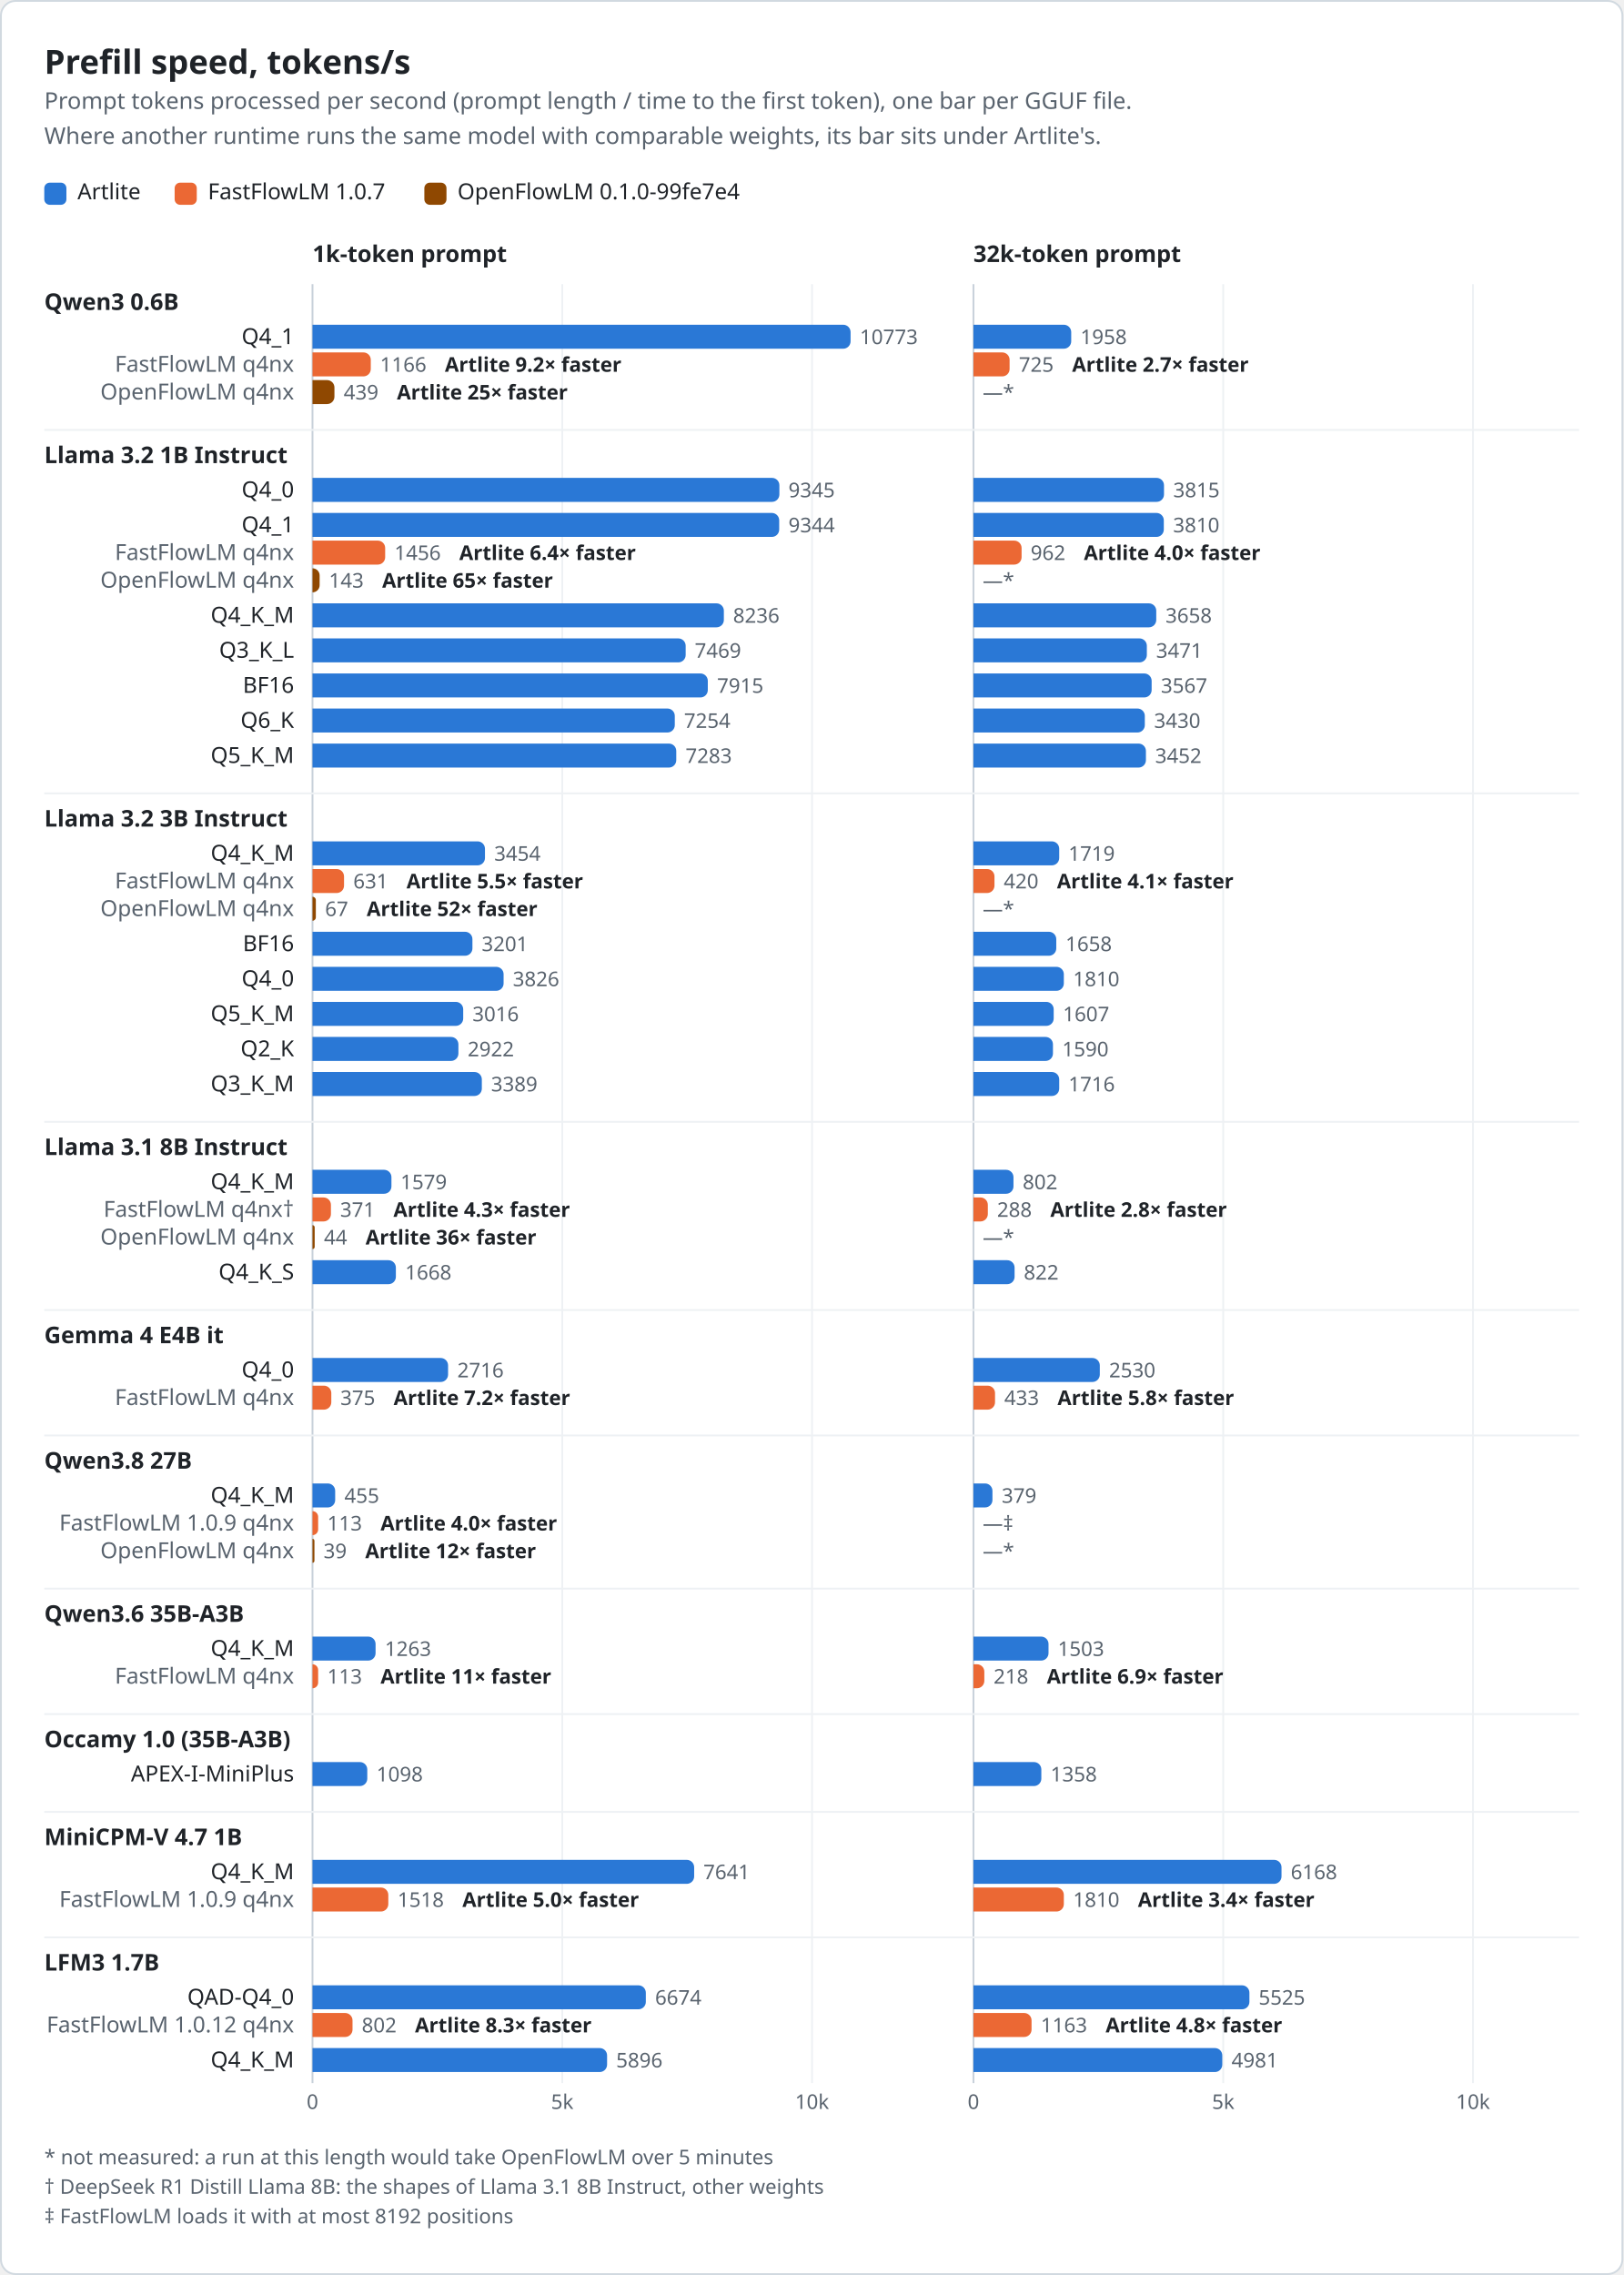
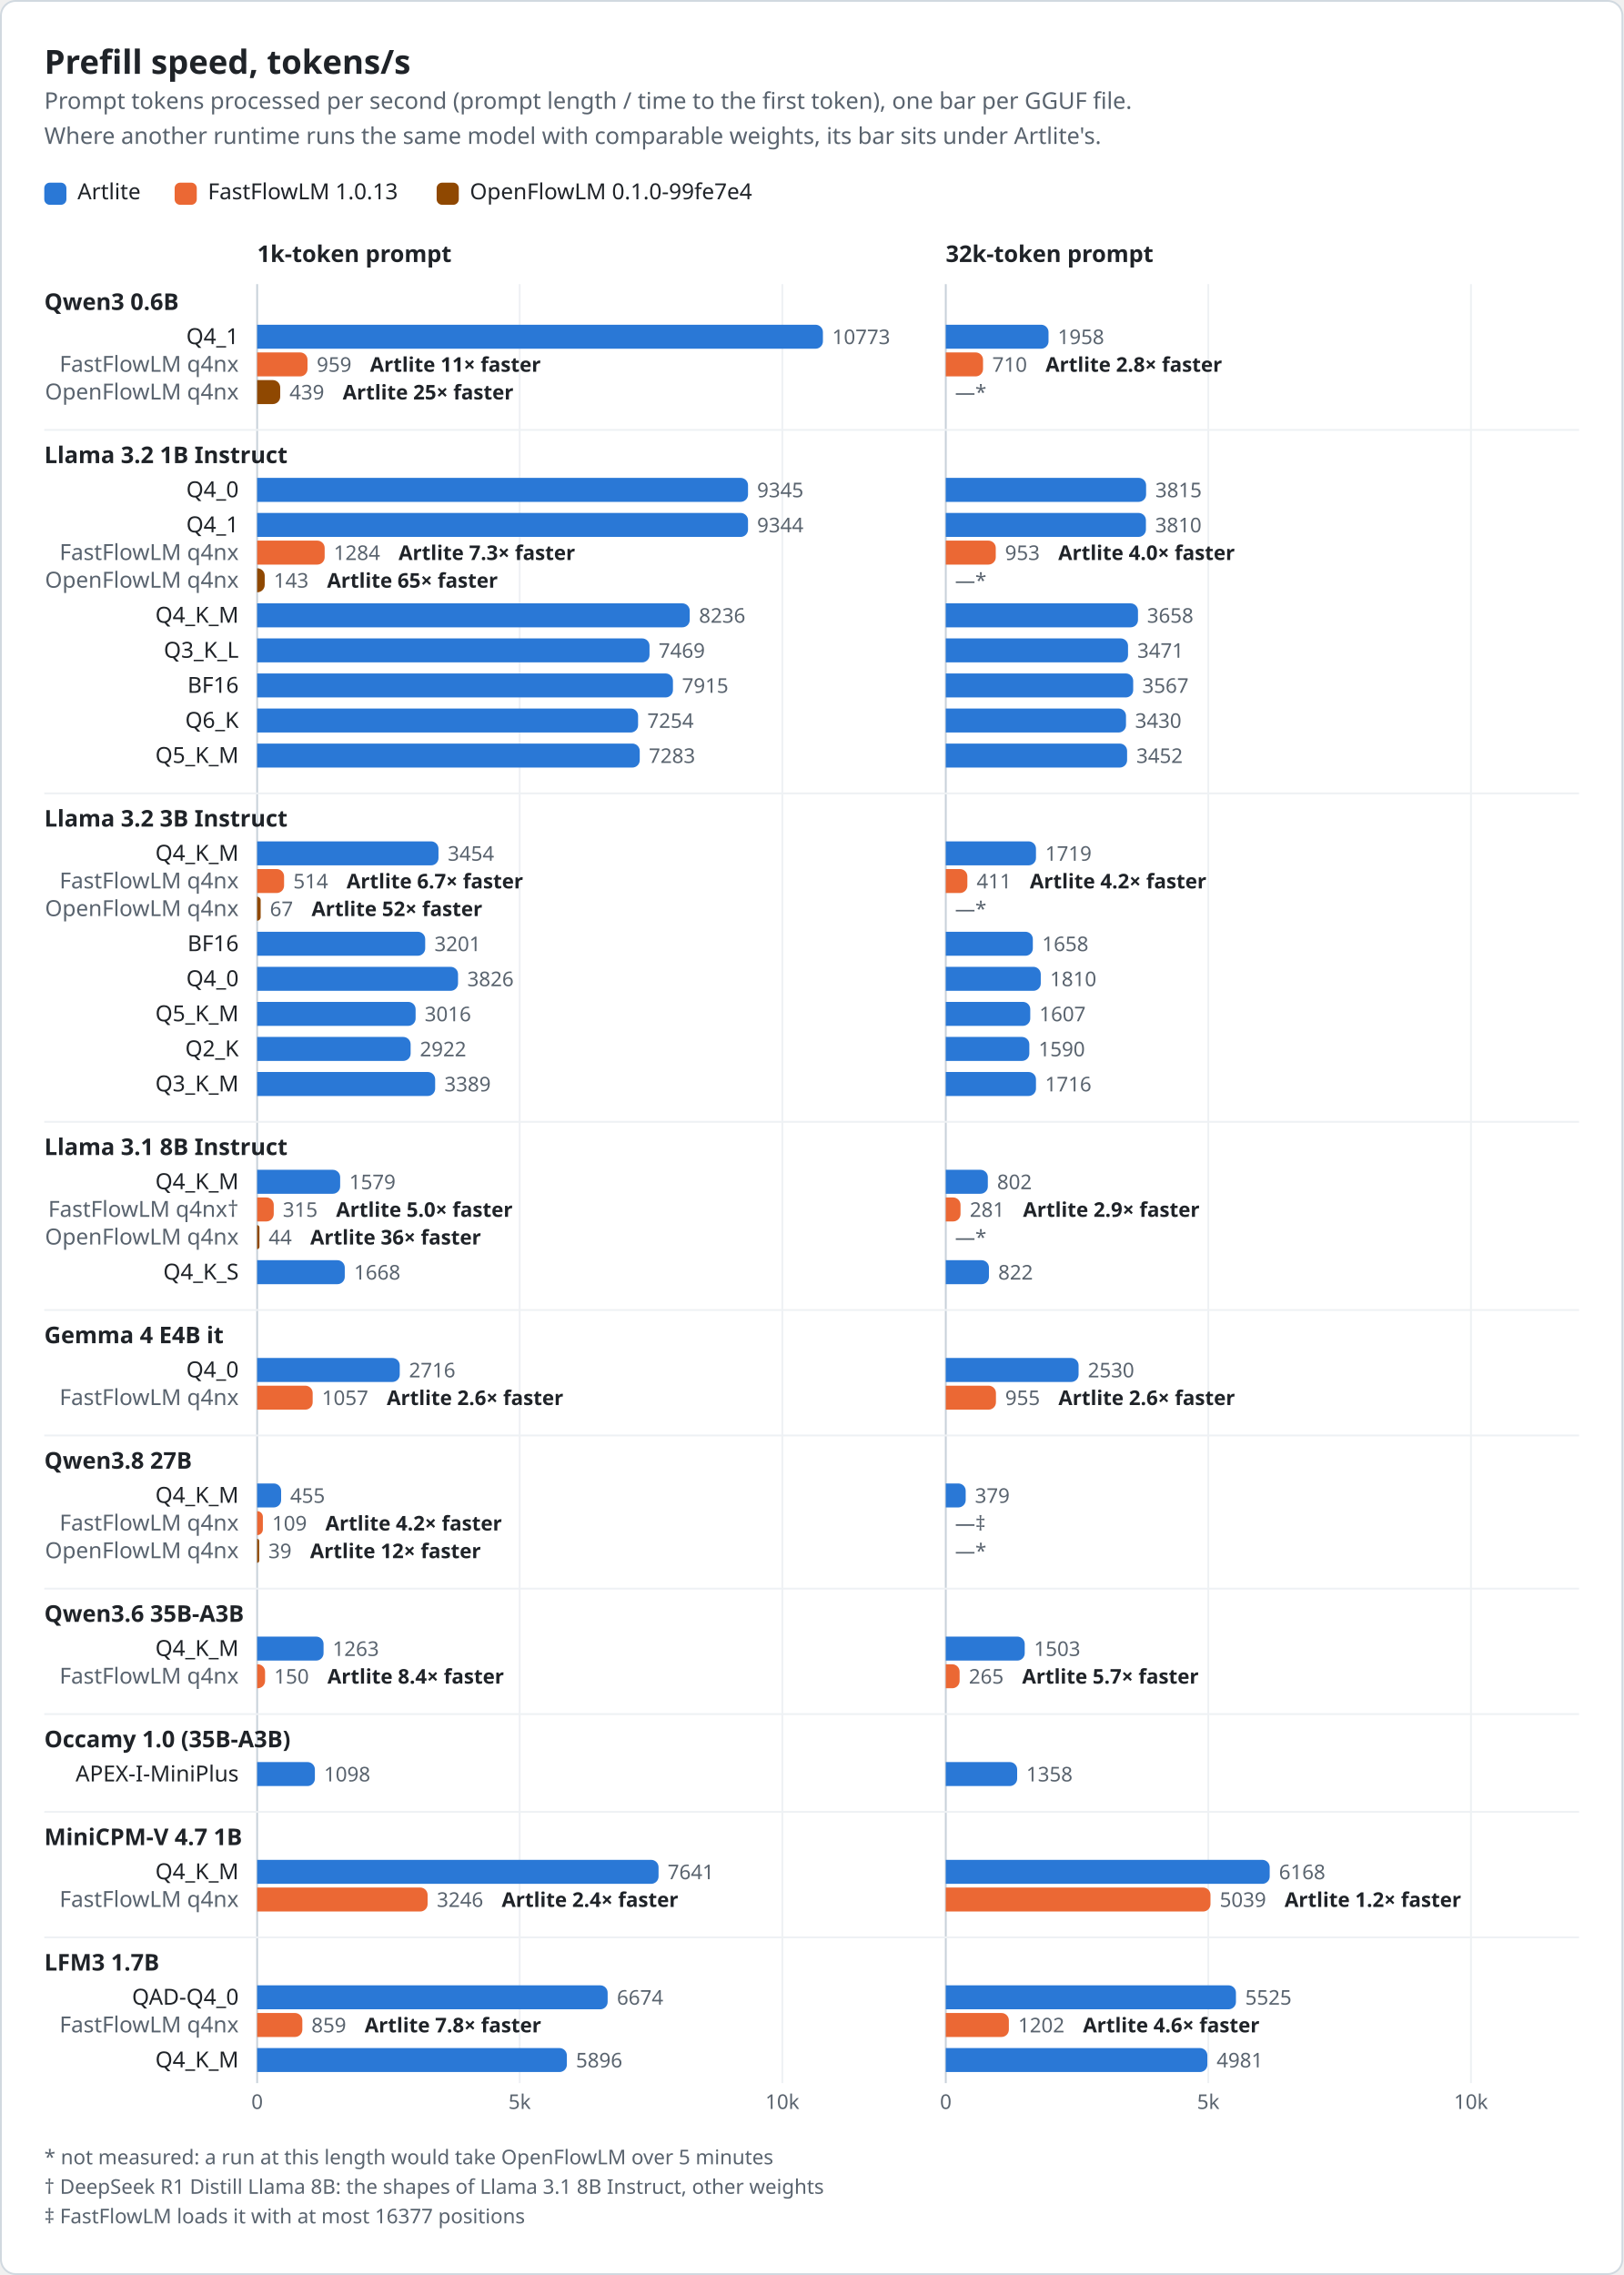
<svg xmlns="http://www.w3.org/2000/svg" width="880" height="1233" viewBox="0 0 880 1233" role="img" aria-labelledby="t d">
  <style>text{font-family:-apple-system, BlinkMacSystemFont, "Segoe UI", "Noto Sans", Helvetica, Arial, sans-serif;font-size:11px;fill:#59636e;font-variant-numeric:tabular-nums}.title{font-size:18px;font-weight:600;fill:#1f2328}.sub{font-size:12.5px}.h{font-size:12.5px;font-weight:600;fill:#1f2328}.lbl{font-size:12px;fill:#1f2328}.lbl2{font-size:12px}.strong{font-weight:600;fill:#1f2328}.muted{fill:#818b98}.small{font-size:10px}.halo{paint-order:stroke;stroke:#ffffff;stroke-width:3px;stroke-linejoin:round}.grid{stroke:#eef1f4}.axis{stroke:#c8d1da}.guide{stroke:#d5dce3}.bracket{stroke:#59636e;fill:none}.ft{fill:#86b6ef}.detail{font-size:12px;font-weight:400;fill:#59636e}.tile{fill:#eef1f4;stroke:#59636e;stroke-width:1}.cut{stroke:#59636e;stroke-width:.75;fill:none}.f0{fill:#2a78d6}.l0{stroke:#2a78d6;stroke-width:2;fill:none;stroke-linejoin:round;stroke-linecap:round}.d0{fill:#2a78d6;stroke:#ffffff;stroke-width:1.5}.b0{fill:#2a78d6;fill-opacity:.16}.f1{fill:#eb6834}.l1{stroke:#eb6834;stroke-width:2;fill:none;stroke-linejoin:round;stroke-linecap:round}.d1{fill:#eb6834;stroke:#ffffff;stroke-width:1.5}.b1{fill:#eb6834;fill-opacity:.16}.f2{fill:#1baf7a}.l2{stroke:#1baf7a;stroke-width:2;fill:none;stroke-linejoin:round;stroke-linecap:round}.d2{fill:#1baf7a;stroke:#ffffff;stroke-width:1.5}.b2{fill:#1baf7a;fill-opacity:.16}.f3{fill:#8f4801}.l3{stroke:#8f4801;stroke-width:2;fill:none;stroke-linejoin:round;stroke-linecap:round}.d3{fill:#8f4801;stroke:#ffffff;stroke-width:1.5}.b3{fill:#8f4801;fill-opacity:.16}</style>
  <rect x="0.5" y="0.5" width="879" height="1232" rx="8" fill="#ffffff" stroke="#d1d9e0" />
  <text x="24.0" y="40.0" class="title">Prefill speed, tokens/s</text>
  <text x="24.0" y="59.0" class="sub">Prompt tokens processed per second (prompt length / time to the first token), one bar per GGUF file.</text>
  <text x="24.0" y="78.0" class="sub">Where another runtime runs the same model with comparable weights, its bar sits under Artlite's.</text>
  <rect x="24" y="99" width="12" height="12" rx="3" class="f0" />
  <text x="42.0" y="108.0" class="lbl">Artlite</text>
  <rect x="94.672" y="99" width="12" height="12" rx="3" class="f1" />
-   <text x="112.7" y="108.0" class="lbl">FastFlowLM 1.0.7</text>
-   <rect x="230.036" y="99" width="12" height="12" rx="3" class="f3" />
-   <text x="248.0" y="108.0" class="lbl">OpenFlowLM 0.1.0-99fe7e4</text>
-   <text x="169.4" y="142.0" class="h">1k-token prompt</text>
-   <text x="527.7" y="142.0" class="h">32k-token prompt</text>
-   <line x1="169.4" y1="154.0" x2="169.4" y2="1129.0" class="axis" />
-   <text x="169.4" y="1143.0" text-anchor="middle">0</text>
-   <line x1="304.8" y1="154.0" x2="304.8" y2="1129.0" class="grid" />
-   <text x="304.8" y="1143.0" text-anchor="middle">5k</text>
-   <line x1="440.2" y1="154.0" x2="440.2" y2="1129.0" class="grid" />
-   <text x="440.2" y="1143.0" text-anchor="middle">10k</text>
-   <line x1="527.7" y1="154.0" x2="527.7" y2="1129.0" class="axis" />
-   <text x="527.7" y="1143.0" text-anchor="middle">0</text>
-   <line x1="663.1" y1="154.0" x2="663.1" y2="1129.0" class="grid" />
-   <text x="663.1" y="1143.0" text-anchor="middle">5k</text>
-   <line x1="798.5" y1="154.0" x2="798.5" y2="1129.0" class="grid" />
-   <text x="798.5" y="1143.0" text-anchor="middle">10k</text>
+   <text x="112.7" y="108.0" class="lbl">FastFlowLM 1.0.13</text>
+   <rect x="236.708" y="99" width="12" height="12" rx="3" class="f3" />
+   <text x="254.7" y="108.0" class="lbl">OpenFlowLM 0.1.0-99fe7e4</text>
+   <text x="139.4" y="142.0" class="h">1k-token prompt</text>
+   <text x="512.7" y="142.0" class="h">32k-token prompt</text>
+   <line x1="139.4" y1="154.0" x2="139.4" y2="1129.0" class="axis" />
+   <text x="139.4" y="1143.0" text-anchor="middle">0</text>
+   <line x1="281.7" y1="154.0" x2="281.7" y2="1129.0" class="grid" />
+   <text x="281.7" y="1143.0" text-anchor="middle">5k</text>
+   <line x1="424.1" y1="154.0" x2="424.1" y2="1129.0" class="grid" />
+   <text x="424.1" y="1143.0" text-anchor="middle">10k</text>
+   <line x1="512.7" y1="154.0" x2="512.7" y2="1129.0" class="axis" />
+   <text x="512.7" y="1143.0" text-anchor="middle">0</text>
+   <line x1="655.0" y1="154.0" x2="655.0" y2="1129.0" class="grid" />
+   <text x="655.0" y="1143.0" text-anchor="middle">5k</text>
+   <line x1="797.4" y1="154.0" x2="797.4" y2="1129.0" class="grid" />
+   <text x="797.4" y="1143.0" text-anchor="middle">10k</text>
  <text x="24" y="168.0" class="h">Qwen3 0.6B</text>
-   <text x="159.4" y="186.5" text-anchor="end" class="lbl">Q4_1</text>
-   <path d="M169.4,176.0h287.7a4.0,4.0 0 0 1 4.0,4.0v5.0a4.0,4.0 0 0 1 -4.0,4.0h-287.7z" class="f0" />
-   <text x="466.1" y="186.5">10773</text>
-   <path d="M527.7,176.0h49.0a4.0,4.0 0 0 1 4.0,4.0v5.0a4.0,4.0 0 0 1 -4.0,4.0h-49.0z" class="f0" />
-   <text x="585.7" y="186.5">1958</text>
-   <text x="159.4" y="201.5" text-anchor="end" class="lbl2">FastFlowLM q4nx</text>
-   <path d="M169.4,191.0h27.6a4.0,4.0 0 0 1 4.0,4.0v5.0a4.0,4.0 0 0 1 -4.0,4.0h-27.6z" class="f1" />
-   <text x="206.0" y="201.5">1166<tspan dx="10" class="strong">Artlite 9.2× faster</tspan>
-   </text>
-   <path d="M527.7,191.0h15.6a4.0,4.0 0 0 1 4.0,4.0v5.0a4.0,4.0 0 0 1 -4.0,4.0h-15.6z" class="f1" />
-   <text x="552.3" y="201.5">725<tspan dx="10" class="strong">Artlite 2.7× faster</tspan>
-   </text>
-   <text x="159.4" y="216.5" text-anchor="end" class="lbl2">OpenFlowLM q4nx</text>
-   <path d="M169.4,206.0h7.9a4.0,4.0 0 0 1 4.0,4.0v5.0a4.0,4.0 0 0 1 -4.0,4.0h-7.9z" class="f3" />
-   <text x="186.3" y="216.5">439<tspan dx="10" class="strong">Artlite 25× faster</tspan>
-   </text>
-   <text x="532.7" y="216.5">—*</text>
+   <text x="129.4" y="186.5" text-anchor="end" class="lbl">Q4_1</text>
+   <path d="M139.4,176.0h302.7a4.0,4.0 0 0 1 4.0,4.0v5.0a4.0,4.0 0 0 1 -4.0,4.0h-302.7z" class="f0" />
+   <text x="451.1" y="186.5">10773</text>
+   <path d="M512.7,176.0h51.7a4.0,4.0 0 0 1 4.0,4.0v5.0a4.0,4.0 0 0 1 -4.0,4.0h-51.7z" class="f0" />
+   <text x="573.4" y="186.5">1958</text>
+   <text x="129.4" y="201.5" text-anchor="end" class="lbl2">FastFlowLM q4nx</text>
+   <path d="M139.4,191.0h23.3a4.0,4.0 0 0 1 4.0,4.0v5.0a4.0,4.0 0 0 1 -4.0,4.0h-23.3z" class="f1" />
+   <text x="171.7" y="201.5">959<tspan dx="10" class="strong">Artlite 11× faster</tspan>
+   </text>
+   <path d="M512.7,191.0h16.2a4.0,4.0 0 0 1 4.0,4.0v5.0a4.0,4.0 0 0 1 -4.0,4.0h-16.2z" class="f1" />
+   <text x="537.9" y="201.5">710<tspan dx="10" class="strong">Artlite 2.8× faster</tspan>
+   </text>
+   <text x="129.4" y="216.5" text-anchor="end" class="lbl2">OpenFlowLM q4nx</text>
+   <path d="M139.4,206.0h8.5a4.0,4.0 0 0 1 4.0,4.0v5.0a4.0,4.0 0 0 1 -4.0,4.0h-8.5z" class="f3" />
+   <text x="156.9" y="216.5">439<tspan dx="10" class="strong">Artlite 25× faster</tspan>
+   </text>
+   <text x="517.7" y="216.5">—*</text>
  <line x1="24" y1="233.0" x2="856" y2="233.0" class="grid" />
  <text x="24" y="251.0" class="h">Llama 3.2 1B Instruct</text>
-   <text x="159.4" y="269.5" text-anchor="end" class="lbl">Q4_0</text>
-   <path d="M169.4,259.0h249.1a4.0,4.0 0 0 1 4.0,4.0v5.0a4.0,4.0 0 0 1 -4.0,4.0h-249.1z" class="f0" />
-   <text x="427.4" y="269.5">9345</text>
-   <path d="M527.7,259.0h99.3a4.0,4.0 0 0 1 4.0,4.0v5.0a4.0,4.0 0 0 1 -4.0,4.0h-99.3z" class="f0" />
-   <text x="636.0" y="269.5">3815</text>
-   <text x="159.4" y="288.5" text-anchor="end" class="lbl">Q4_1</text>
-   <path d="M169.4,278.0h249.0a4.0,4.0 0 0 1 4.0,4.0v5.0a4.0,4.0 0 0 1 -4.0,4.0h-249.0z" class="f0" />
-   <text x="427.4" y="288.5">9344</text>
-   <path d="M527.7,278.0h99.2a4.0,4.0 0 0 1 4.0,4.0v5.0a4.0,4.0 0 0 1 -4.0,4.0h-99.2z" class="f0" />
-   <text x="635.9" y="288.5">3810</text>
-   <text x="159.4" y="303.5" text-anchor="end" class="lbl2">FastFlowLM q4nx</text>
-   <path d="M169.4,293.0h35.4a4.0,4.0 0 0 1 4.0,4.0v5.0a4.0,4.0 0 0 1 -4.0,4.0h-35.4z" class="f1" />
-   <text x="213.8" y="303.5">1456<tspan dx="10" class="strong">Artlite 6.4× faster</tspan>
-   </text>
-   <path d="M527.7,293.0h22.1a4.0,4.0 0 0 1 4.0,4.0v5.0a4.0,4.0 0 0 1 -4.0,4.0h-22.1z" class="f1" />
-   <text x="558.7" y="303.5">962<tspan dx="10" class="strong">Artlite 4.0× faster</tspan>
-   </text>
-   <text x="159.4" y="318.5" text-anchor="end" class="lbl2">OpenFlowLM q4nx</text>
-   <path d="M169.4,308.0h0.0a3.872,3.872 0 0 1 3.872,3.872v5.3a3.872,3.872 0 0 1 -3.872,3.872h0.0z" class="f3" />
-   <text x="178.3" y="318.5">143<tspan dx="10" class="strong">Artlite 65× faster</tspan>
-   </text>
-   <text x="532.7" y="318.5">—*</text>
-   <text x="159.4" y="337.5" text-anchor="end" class="lbl">Q4_K_M</text>
-   <path d="M169.4,327.0h219.0a4.0,4.0 0 0 1 4.0,4.0v5.0a4.0,4.0 0 0 1 -4.0,4.0h-219.0z" class="f0" />
-   <text x="397.4" y="337.5">8236</text>
-   <path d="M527.7,327.0h95.1a4.0,4.0 0 0 1 4.0,4.0v5.0a4.0,4.0 0 0 1 -4.0,4.0h-95.1z" class="f0" />
-   <text x="631.8" y="337.5">3658</text>
-   <text x="159.4" y="356.5" text-anchor="end" class="lbl">Q3_K_L</text>
-   <path d="M169.4,346.0h198.3a4.0,4.0 0 0 1 4.0,4.0v5.0a4.0,4.0 0 0 1 -4.0,4.0h-198.3z" class="f0" />
-   <text x="376.6" y="356.5">7469</text>
-   <path d="M527.7,346.0h90.0a4.0,4.0 0 0 1 4.0,4.0v5.0a4.0,4.0 0 0 1 -4.0,4.0h-90.0z" class="f0" />
-   <text x="626.7" y="356.5">3471</text>
-   <text x="159.4" y="375.5" text-anchor="end" class="lbl">BF16</text>
-   <path d="M169.4,365.0h210.3a4.0,4.0 0 0 1 4.0,4.0v5.0a4.0,4.0 0 0 1 -4.0,4.0h-210.3z" class="f0" />
-   <text x="388.7" y="375.5">7915</text>
-   <path d="M527.7,365.0h92.6a4.0,4.0 0 0 1 4.0,4.0v5.0a4.0,4.0 0 0 1 -4.0,4.0h-92.6z" class="f0" />
-   <text x="629.3" y="375.5">3567</text>
-   <text x="159.4" y="394.5" text-anchor="end" class="lbl">Q6_K</text>
-   <path d="M169.4,384.0h192.4a4.0,4.0 0 0 1 4.0,4.0v5.0a4.0,4.0 0 0 1 -4.0,4.0h-192.4z" class="f0" />
-   <text x="370.8" y="394.5">7254</text>
-   <path d="M527.7,384.0h88.9a4.0,4.0 0 0 1 4.0,4.0v5.0a4.0,4.0 0 0 1 -4.0,4.0h-88.9z" class="f0" />
-   <text x="625.6" y="394.5">3430</text>
-   <text x="159.4" y="413.5" text-anchor="end" class="lbl">Q5_K_M</text>
-   <path d="M169.4,403.0h193.2a4.0,4.0 0 0 1 4.0,4.0v5.0a4.0,4.0 0 0 1 -4.0,4.0h-193.2z" class="f0" />
-   <text x="371.6" y="413.5">7283</text>
-   <path d="M527.7,403.0h89.5a4.0,4.0 0 0 1 4.0,4.0v5.0a4.0,4.0 0 0 1 -4.0,4.0h-89.5z" class="f0" />
-   <text x="626.2" y="413.5">3452</text>
+   <text x="129.4" y="269.5" text-anchor="end" class="lbl">Q4_0</text>
+   <path d="M139.4,259.0h262.1a4.0,4.0 0 0 1 4.0,4.0v5.0a4.0,4.0 0 0 1 -4.0,4.0h-262.1z" class="f0" />
+   <text x="410.4" y="269.5">9345</text>
+   <path d="M512.7,259.0h104.6a4.0,4.0 0 0 1 4.0,4.0v5.0a4.0,4.0 0 0 1 -4.0,4.0h-104.6z" class="f0" />
+   <text x="626.3" y="269.5">3815</text>
+   <text x="129.4" y="288.5" text-anchor="end" class="lbl">Q4_1</text>
+   <path d="M139.4,278.0h262.1a4.0,4.0 0 0 1 4.0,4.0v5.0a4.0,4.0 0 0 1 -4.0,4.0h-262.1z" class="f0" />
+   <text x="410.4" y="288.5">9344</text>
+   <path d="M512.7,278.0h104.5a4.0,4.0 0 0 1 4.0,4.0v5.0a4.0,4.0 0 0 1 -4.0,4.0h-104.5z" class="f0" />
+   <text x="626.2" y="288.5">3810</text>
+   <text x="129.4" y="303.5" text-anchor="end" class="lbl2">FastFlowLM q4nx</text>
+   <path d="M139.4,293.0h32.6a4.0,4.0 0 0 1 4.0,4.0v5.0a4.0,4.0 0 0 1 -4.0,4.0h-32.6z" class="f1" />
+   <text x="180.9" y="303.5">1284<tspan dx="10" class="strong">Artlite 7.3× faster</tspan>
+   </text>
+   <path d="M512.7,293.0h23.1a4.0,4.0 0 0 1 4.0,4.0v5.0a4.0,4.0 0 0 1 -4.0,4.0h-23.1z" class="f1" />
+   <text x="544.8" y="303.5">953<tspan dx="10" class="strong">Artlite 4.0× faster</tspan>
+   </text>
+   <text x="129.4" y="318.5" text-anchor="end" class="lbl2">OpenFlowLM q4nx</text>
+   <path d="M139.4,308.0h0.1a4.0,4.0 0 0 1 4.0,4.0v5.0a4.0,4.0 0 0 1 -4.0,4.0h-0.1z" class="f3" />
+   <text x="148.4" y="318.5">143<tspan dx="10" class="strong">Artlite 65× faster</tspan>
+   </text>
+   <text x="517.7" y="318.5">—*</text>
+   <text x="129.4" y="337.5" text-anchor="end" class="lbl">Q4_K_M</text>
+   <path d="M139.4,327.0h230.5a4.0,4.0 0 0 1 4.0,4.0v5.0a4.0,4.0 0 0 1 -4.0,4.0h-230.5z" class="f0" />
+   <text x="378.9" y="337.5">8236</text>
+   <path d="M512.7,327.0h100.2a4.0,4.0 0 0 1 4.0,4.0v5.0a4.0,4.0 0 0 1 -4.0,4.0h-100.2z" class="f0" />
+   <text x="621.8" y="337.5">3658</text>
+   <text x="129.4" y="356.5" text-anchor="end" class="lbl">Q3_K_L</text>
+   <path d="M139.4,346.0h208.7a4.0,4.0 0 0 1 4.0,4.0v5.0a4.0,4.0 0 0 1 -4.0,4.0h-208.7z" class="f0" />
+   <text x="357.0" y="356.5">7469</text>
+   <path d="M512.7,346.0h94.8a4.0,4.0 0 0 1 4.0,4.0v5.0a4.0,4.0 0 0 1 -4.0,4.0h-94.8z" class="f0" />
+   <text x="616.5" y="356.5">3471</text>
+   <text x="129.4" y="375.5" text-anchor="end" class="lbl">BF16</text>
+   <path d="M139.4,365.0h221.4a4.0,4.0 0 0 1 4.0,4.0v5.0a4.0,4.0 0 0 1 -4.0,4.0h-221.4z" class="f0" />
+   <text x="369.7" y="375.5">7915</text>
+   <path d="M512.7,365.0h97.6a4.0,4.0 0 0 1 4.0,4.0v5.0a4.0,4.0 0 0 1 -4.0,4.0h-97.6z" class="f0" />
+   <text x="619.2" y="375.5">3567</text>
+   <text x="129.4" y="394.5" text-anchor="end" class="lbl">Q6_K</text>
+   <path d="M139.4,384.0h202.5a4.0,4.0 0 0 1 4.0,4.0v5.0a4.0,4.0 0 0 1 -4.0,4.0h-202.5z" class="f0" />
+   <text x="350.9" y="394.5">7254</text>
+   <path d="M512.7,384.0h93.7a4.0,4.0 0 0 1 4.0,4.0v5.0a4.0,4.0 0 0 1 -4.0,4.0h-93.7z" class="f0" />
+   <text x="615.3" y="394.5">3430</text>
+   <text x="129.4" y="413.5" text-anchor="end" class="lbl">Q5_K_M</text>
+   <path d="M139.4,403.0h203.4a4.0,4.0 0 0 1 4.0,4.0v5.0a4.0,4.0 0 0 1 -4.0,4.0h-203.4z" class="f0" />
+   <text x="351.7" y="413.5">7283</text>
+   <path d="M512.7,403.0h94.3a4.0,4.0 0 0 1 4.0,4.0v5.0a4.0,4.0 0 0 1 -4.0,4.0h-94.3z" class="f0" />
+   <text x="616.0" y="413.5">3452</text>
  <line x1="24" y1="430.0" x2="856" y2="430.0" class="grid" />
  <text x="24" y="448.0" class="h">Llama 3.2 3B Instruct</text>
-   <text x="159.4" y="466.5" text-anchor="end" class="lbl">Q4_K_M</text>
-   <path d="M169.4,456.0h89.5a4.0,4.0 0 0 1 4.0,4.0v5.0a4.0,4.0 0 0 1 -4.0,4.0h-89.5z" class="f0" />
-   <text x="267.9" y="466.5">3454</text>
-   <path d="M527.7,456.0h42.5a4.0,4.0 0 0 1 4.0,4.0v5.0a4.0,4.0 0 0 1 -4.0,4.0h-42.5z" class="f0" />
-   <text x="579.2" y="466.5">1719</text>
-   <text x="159.4" y="481.5" text-anchor="end" class="lbl2">FastFlowLM q4nx</text>
-   <path d="M169.4,471.0h13.1a4.0,4.0 0 0 1 4.0,4.0v5.0a4.0,4.0 0 0 1 -4.0,4.0h-13.1z" class="f1" />
-   <text x="191.5" y="481.5">631<tspan dx="10" class="strong">Artlite 5.5× faster</tspan>
-   </text>
-   <path d="M527.7,471.0h7.4a4.0,4.0 0 0 1 4.0,4.0v5.0a4.0,4.0 0 0 1 -4.0,4.0h-7.4z" class="f1" />
-   <text x="544.1" y="481.5">420<tspan dx="10" class="strong">Artlite 4.1× faster</tspan>
-   </text>
-   <text x="159.4" y="496.5" text-anchor="end" class="lbl2">OpenFlowLM q4nx</text>
-   <path d="M169.4,486.0h0.0a1.814,1.814 0 0 1 1.814,1.814v9.4a1.814,1.814 0 0 1 -1.814,1.814h0.0z" class="f3" />
-   <text x="176.2" y="496.5">67<tspan dx="10" class="strong">Artlite 52× faster</tspan>
-   </text>
-   <text x="532.7" y="496.5">—*</text>
-   <text x="159.4" y="515.5" text-anchor="end" class="lbl">BF16</text>
-   <path d="M169.4,505.0h82.7a4.0,4.0 0 0 1 4.0,4.0v5.0a4.0,4.0 0 0 1 -4.0,4.0h-82.7z" class="f0" />
-   <text x="261.1" y="515.5">3201</text>
-   <path d="M527.7,505.0h40.9a4.0,4.0 0 0 1 4.0,4.0v5.0a4.0,4.0 0 0 1 -4.0,4.0h-40.9z" class="f0" />
-   <text x="577.6" y="515.5">1658</text>
-   <text x="159.4" y="534.5" text-anchor="end" class="lbl">Q4_0</text>
-   <path d="M169.4,524.0h99.6a4.0,4.0 0 0 1 4.0,4.0v5.0a4.0,4.0 0 0 1 -4.0,4.0h-99.6z" class="f0" />
-   <text x="278.0" y="534.5">3826</text>
-   <path d="M527.7,524.0h45.0a4.0,4.0 0 0 1 4.0,4.0v5.0a4.0,4.0 0 0 1 -4.0,4.0h-45.0z" class="f0" />
-   <text x="581.7" y="534.5">1810</text>
-   <text x="159.4" y="553.5" text-anchor="end" class="lbl">Q5_K_M</text>
-   <path d="M169.4,543.0h77.7a4.0,4.0 0 0 1 4.0,4.0v5.0a4.0,4.0 0 0 1 -4.0,4.0h-77.7z" class="f0" />
-   <text x="256.1" y="553.5">3016</text>
-   <path d="M527.7,543.0h39.5a4.0,4.0 0 0 1 4.0,4.0v5.0a4.0,4.0 0 0 1 -4.0,4.0h-39.5z" class="f0" />
-   <text x="576.2" y="553.5">1607</text>
-   <text x="159.4" y="572.5" text-anchor="end" class="lbl">Q2_K</text>
-   <path d="M169.4,562.0h75.1a4.0,4.0 0 0 1 4.0,4.0v5.0a4.0,4.0 0 0 1 -4.0,4.0h-75.1z" class="f0" />
-   <text x="253.5" y="572.5">2922</text>
-   <path d="M527.7,562.0h39.1a4.0,4.0 0 0 1 4.0,4.0v5.0a4.0,4.0 0 0 1 -4.0,4.0h-39.1z" class="f0" />
-   <text x="575.8" y="572.5">1590</text>
-   <text x="159.4" y="591.5" text-anchor="end" class="lbl">Q3_K_M</text>
-   <path d="M169.4,581.0h87.8a4.0,4.0 0 0 1 4.0,4.0v5.0a4.0,4.0 0 0 1 -4.0,4.0h-87.8z" class="f0" />
-   <text x="266.2" y="591.5">3389</text>
-   <path d="M527.7,581.0h42.5a4.0,4.0 0 0 1 4.0,4.0v5.0a4.0,4.0 0 0 1 -4.0,4.0h-42.5z" class="f0" />
-   <text x="579.2" y="591.5">1716</text>
+   <text x="129.4" y="466.5" text-anchor="end" class="lbl">Q4_K_M</text>
+   <path d="M139.4,456.0h94.3a4.0,4.0 0 0 1 4.0,4.0v5.0a4.0,4.0 0 0 1 -4.0,4.0h-94.3z" class="f0" />
+   <text x="242.7" y="466.5">3454</text>
+   <path d="M512.7,456.0h44.9a4.0,4.0 0 0 1 4.0,4.0v5.0a4.0,4.0 0 0 1 -4.0,4.0h-44.9z" class="f0" />
+   <text x="566.6" y="466.5">1719</text>
+   <text x="129.4" y="481.5" text-anchor="end" class="lbl2">FastFlowLM q4nx</text>
+   <path d="M139.4,471.0h10.6a4.0,4.0 0 0 1 4.0,4.0v5.0a4.0,4.0 0 0 1 -4.0,4.0h-10.6z" class="f1" />
+   <text x="159.0" y="481.5">514<tspan dx="10" class="strong">Artlite 6.7× faster</tspan>
+   </text>
+   <path d="M512.7,471.0h7.7a4.0,4.0 0 0 1 4.0,4.0v5.0a4.0,4.0 0 0 1 -4.0,4.0h-7.7z" class="f1" />
+   <text x="529.4" y="481.5">411<tspan dx="10" class="strong">Artlite 4.2× faster</tspan>
+   </text>
+   <text x="129.4" y="496.5" text-anchor="end" class="lbl2">OpenFlowLM q4nx</text>
+   <path d="M139.4,486.0h0.0a1.908,1.908 0 0 1 1.908,1.908v9.2a1.908,1.908 0 0 1 -1.908,1.908h0.0z" class="f3" />
+   <text x="146.3" y="496.5">67<tspan dx="10" class="strong">Artlite 52× faster</tspan>
+   </text>
+   <text x="517.7" y="496.5">—*</text>
+   <text x="129.4" y="515.5" text-anchor="end" class="lbl">BF16</text>
+   <path d="M139.4,505.0h87.1a4.0,4.0 0 0 1 4.0,4.0v5.0a4.0,4.0 0 0 1 -4.0,4.0h-87.1z" class="f0" />
+   <text x="235.5" y="515.5">3201</text>
+   <path d="M512.7,505.0h43.2a4.0,4.0 0 0 1 4.0,4.0v5.0a4.0,4.0 0 0 1 -4.0,4.0h-43.2z" class="f0" />
+   <text x="564.9" y="515.5">1658</text>
+   <text x="129.4" y="534.5" text-anchor="end" class="lbl">Q4_0</text>
+   <path d="M139.4,524.0h104.9a4.0,4.0 0 0 1 4.0,4.0v5.0a4.0,4.0 0 0 1 -4.0,4.0h-104.9z" class="f0" />
+   <text x="253.3" y="534.5">3826</text>
+   <path d="M512.7,524.0h47.5a4.0,4.0 0 0 1 4.0,4.0v5.0a4.0,4.0 0 0 1 -4.0,4.0h-47.5z" class="f0" />
+   <text x="569.2" y="534.5">1810</text>
+   <text x="129.4" y="553.5" text-anchor="end" class="lbl">Q5_K_M</text>
+   <path d="M139.4,543.0h81.9a4.0,4.0 0 0 1 4.0,4.0v5.0a4.0,4.0 0 0 1 -4.0,4.0h-81.9z" class="f0" />
+   <text x="230.2" y="553.5">3016</text>
+   <path d="M512.7,543.0h41.8a4.0,4.0 0 0 1 4.0,4.0v5.0a4.0,4.0 0 0 1 -4.0,4.0h-41.8z" class="f0" />
+   <text x="563.4" y="553.5">1607</text>
+   <text x="129.4" y="572.5" text-anchor="end" class="lbl">Q2_K</text>
+   <path d="M139.4,562.0h79.2a4.0,4.0 0 0 1 4.0,4.0v5.0a4.0,4.0 0 0 1 -4.0,4.0h-79.2z" class="f0" />
+   <text x="227.6" y="572.5">2922</text>
+   <path d="M512.7,562.0h41.3a4.0,4.0 0 0 1 4.0,4.0v5.0a4.0,4.0 0 0 1 -4.0,4.0h-41.3z" class="f0" />
+   <text x="563.0" y="572.5">1590</text>
+   <text x="129.4" y="591.5" text-anchor="end" class="lbl">Q3_K_M</text>
+   <path d="M139.4,581.0h92.5a4.0,4.0 0 0 1 4.0,4.0v5.0a4.0,4.0 0 0 1 -4.0,4.0h-92.5z" class="f0" />
+   <text x="240.9" y="591.5">3389</text>
+   <path d="M512.7,581.0h44.9a4.0,4.0 0 0 1 4.0,4.0v5.0a4.0,4.0 0 0 1 -4.0,4.0h-44.9z" class="f0" />
+   <text x="566.5" y="591.5">1716</text>
  <line x1="24" y1="608.0" x2="856" y2="608.0" class="grid" />
  <text x="24" y="626.0" class="h">Llama 3.1 8B Instruct</text>
-   <text x="159.4" y="644.5" text-anchor="end" class="lbl">Q4_K_M</text>
-   <path d="M169.4,634.0h38.8a4.0,4.0 0 0 1 4.0,4.0v5.0a4.0,4.0 0 0 1 -4.0,4.0h-38.8z" class="f0" />
-   <text x="217.1" y="644.5">1579</text>
-   <path d="M527.7,634.0h17.7a4.0,4.0 0 0 1 4.0,4.0v5.0a4.0,4.0 0 0 1 -4.0,4.0h-17.7z" class="f0" />
-   <text x="554.4" y="644.5">802</text>
-   <text x="159.4" y="659.5" text-anchor="end" class="lbl2">FastFlowLM q4nx†</text>
-   <path d="M169.4,649.0h6.0a4.0,4.0 0 0 1 4.0,4.0v5.0a4.0,4.0 0 0 1 -4.0,4.0h-6.0z" class="f1" />
-   <text x="184.4" y="659.5">371<tspan dx="10" class="strong">Artlite 4.3× faster</tspan>
-   </text>
-   <path d="M527.7,649.0h3.8a4.0,4.0 0 0 1 4.0,4.0v5.0a4.0,4.0 0 0 1 -4.0,4.0h-3.8z" class="f1" />
-   <text x="540.5" y="659.5">288<tspan dx="10" class="strong">Artlite 2.8× faster</tspan>
-   </text>
-   <text x="159.4" y="674.5" text-anchor="end" class="lbl2">OpenFlowLM q4nx</text>
-   <path d="M169.4,664.0h0.0a1.191,1.191 0 0 1 1.191,1.191v10.6a1.191,1.191 0 0 1 -1.191,1.191h0.0z" class="f3" />
-   <text x="175.6" y="674.5">44<tspan dx="10" class="strong">Artlite 36× faster</tspan>
-   </text>
-   <text x="532.7" y="674.5">—*</text>
-   <text x="159.4" y="693.5" text-anchor="end" class="lbl">Q4_K_S</text>
-   <path d="M169.4,683.0h41.2a4.0,4.0 0 0 1 4.0,4.0v5.0a4.0,4.0 0 0 1 -4.0,4.0h-41.2z" class="f0" />
-   <text x="219.6" y="693.5">1668</text>
-   <path d="M527.7,683.0h18.3a4.0,4.0 0 0 1 4.0,4.0v5.0a4.0,4.0 0 0 1 -4.0,4.0h-18.3z" class="f0" />
-   <text x="555.0" y="693.5">822</text>
+   <text x="129.4" y="644.5" text-anchor="end" class="lbl">Q4_K_M</text>
+   <path d="M139.4,634.0h41.0a4.0,4.0 0 0 1 4.0,4.0v5.0a4.0,4.0 0 0 1 -4.0,4.0h-41.0z" class="f0" />
+   <text x="189.3" y="644.5">1579</text>
+   <path d="M512.7,634.0h18.8a4.0,4.0 0 0 1 4.0,4.0v5.0a4.0,4.0 0 0 1 -4.0,4.0h-18.8z" class="f0" />
+   <text x="540.5" y="644.5">802</text>
+   <text x="129.4" y="659.5" text-anchor="end" class="lbl2">FastFlowLM q4nx†</text>
+   <path d="M139.4,649.0h5.0a4.0,4.0 0 0 1 4.0,4.0v5.0a4.0,4.0 0 0 1 -4.0,4.0h-5.0z" class="f1" />
+   <text x="153.3" y="659.5">315<tspan dx="10" class="strong">Artlite 5.0× faster</tspan>
+   </text>
+   <path d="M512.7,649.0h4.0a4.0,4.0 0 0 1 4.0,4.0v5.0a4.0,4.0 0 0 1 -4.0,4.0h-4.0z" class="f1" />
+   <text x="525.7" y="659.5">281<tspan dx="10" class="strong">Artlite 2.9× faster</tspan>
+   </text>
+   <text x="129.4" y="674.5" text-anchor="end" class="lbl2">OpenFlowLM q4nx</text>
+   <path d="M139.4,664.0h0.0a1.253,1.253 0 0 1 1.253,1.253v10.5a1.253,1.253 0 0 1 -1.253,1.253h0.0z" class="f3" />
+   <text x="145.6" y="674.5">44<tspan dx="10" class="strong">Artlite 36× faster</tspan>
+   </text>
+   <text x="517.7" y="674.5">—*</text>
+   <text x="129.4" y="693.5" text-anchor="end" class="lbl">Q4_K_S</text>
+   <path d="M139.4,683.0h43.5a4.0,4.0 0 0 1 4.0,4.0v5.0a4.0,4.0 0 0 1 -4.0,4.0h-43.5z" class="f0" />
+   <text x="191.9" y="693.5">1668</text>
+   <path d="M512.7,683.0h19.4a4.0,4.0 0 0 1 4.0,4.0v5.0a4.0,4.0 0 0 1 -4.0,4.0h-19.4z" class="f0" />
+   <text x="541.1" y="693.5">822</text>
  <line x1="24" y1="710.0" x2="856" y2="710.0" class="grid" />
  <text x="24" y="728.0" class="h">Gemma 4 E4B it</text>
-   <text x="159.4" y="746.5" text-anchor="end" class="lbl">Q4_0</text>
-   <path d="M169.4,736.0h69.5a4.0,4.0 0 0 1 4.0,4.0v5.0a4.0,4.0 0 0 1 -4.0,4.0h-69.5z" class="f0" />
-   <text x="247.9" y="746.5">2716</text>
-   <path d="M527.7,736.0h64.5a4.0,4.0 0 0 1 4.0,4.0v5.0a4.0,4.0 0 0 1 -4.0,4.0h-64.5z" class="f0" />
-   <text x="601.2" y="746.5">2530</text>
-   <text x="159.4" y="761.5" text-anchor="end" class="lbl2">FastFlowLM q4nx</text>
-   <path d="M169.4,751.0h6.2a4.0,4.0 0 0 1 4.0,4.0v5.0a4.0,4.0 0 0 1 -4.0,4.0h-6.2z" class="f1" />
-   <text x="184.5" y="761.5">375<tspan dx="10" class="strong">Artlite 7.2× faster</tspan>
-   </text>
-   <path d="M527.7,751.0h7.7a4.0,4.0 0 0 1 4.0,4.0v5.0a4.0,4.0 0 0 1 -4.0,4.0h-7.7z" class="f1" />
-   <text x="544.4" y="761.5">433<tspan dx="10" class="strong">Artlite 5.8× faster</tspan>
+   <text x="129.4" y="746.5" text-anchor="end" class="lbl">Q4_0</text>
+   <path d="M139.4,736.0h73.3a4.0,4.0 0 0 1 4.0,4.0v5.0a4.0,4.0 0 0 1 -4.0,4.0h-73.3z" class="f0" />
+   <text x="221.7" y="746.5">2716</text>
+   <path d="M512.7,736.0h68.0a4.0,4.0 0 0 1 4.0,4.0v5.0a4.0,4.0 0 0 1 -4.0,4.0h-68.0z" class="f0" />
+   <text x="589.7" y="746.5">2530</text>
+   <text x="129.4" y="761.5" text-anchor="end" class="lbl2">FastFlowLM q4nx</text>
+   <path d="M139.4,751.0h26.1a4.0,4.0 0 0 1 4.0,4.0v5.0a4.0,4.0 0 0 1 -4.0,4.0h-26.1z" class="f1" />
+   <text x="174.5" y="761.5">1057<tspan dx="10" class="strong">Artlite 2.6× faster</tspan>
+   </text>
+   <path d="M512.7,751.0h23.2a4.0,4.0 0 0 1 4.0,4.0v5.0a4.0,4.0 0 0 1 -4.0,4.0h-23.2z" class="f1" />
+   <text x="544.9" y="761.5">955<tspan dx="10" class="strong">Artlite 2.6× faster</tspan>
  </text>
  <line x1="24" y1="778.0" x2="856" y2="778.0" class="grid" />
  <text x="24" y="796.0" class="h">Qwen3.8 27B</text>
-   <text x="159.4" y="814.5" text-anchor="end" class="lbl">Q4_K_M</text>
-   <path d="M169.4,804.0h8.3a4.0,4.0 0 0 1 4.0,4.0v5.0a4.0,4.0 0 0 1 -4.0,4.0h-8.3z" class="f0" />
-   <text x="186.7" y="814.5">455</text>
-   <path d="M527.7,804.0h6.3a4.0,4.0 0 0 1 4.0,4.0v5.0a4.0,4.0 0 0 1 -4.0,4.0h-6.3z" class="f0" />
-   <text x="543.0" y="814.5">379</text>
-   <text x="159.4" y="829.5" text-anchor="end" class="lbl2">FastFlowLM 1.0.9 q4nx</text>
-   <path d="M169.4,819.0h0.0a3.06,3.06 0 0 1 3.06,3.06v6.9a3.06,3.06 0 0 1 -3.06,3.06h0.0z" class="f1" />
-   <text x="177.4" y="829.5">113<tspan dx="10" class="strong">Artlite 4.0× faster</tspan>
-   </text>
-   <text x="532.7" y="829.5">—‡</text>
-   <text x="159.4" y="844.5" text-anchor="end" class="lbl2">OpenFlowLM q4nx</text>
-   <path d="M169.4,834.0h0.0a1.056,1.056 0 0 1 1.056,1.056v10.9a1.056,1.056 0 0 1 -1.056,1.056h0.0z" class="f3" />
-   <text x="175.4" y="844.5">39<tspan dx="10" class="strong">Artlite 12× faster</tspan>
-   </text>
-   <text x="532.7" y="844.5">—*</text>
+   <text x="129.4" y="814.5" text-anchor="end" class="lbl">Q4_K_M</text>
+   <path d="M139.4,804.0h9.0a4.0,4.0 0 0 1 4.0,4.0v5.0a4.0,4.0 0 0 1 -4.0,4.0h-9.0z" class="f0" />
+   <text x="157.3" y="814.5">455</text>
+   <path d="M512.7,804.0h6.8a4.0,4.0 0 0 1 4.0,4.0v5.0a4.0,4.0 0 0 1 -4.0,4.0h-6.8z" class="f0" />
+   <text x="528.5" y="814.5">379</text>
+   <text x="129.4" y="829.5" text-anchor="end" class="lbl2">FastFlowLM q4nx</text>
+   <path d="M139.4,819.0h0.0a3.104,3.104 0 0 1 3.104,3.104v6.8a3.104,3.104 0 0 1 -3.104,3.104h0.0z" class="f1" />
+   <text x="147.5" y="829.5">109<tspan dx="10" class="strong">Artlite 4.2× faster</tspan>
+   </text>
+   <text x="517.7" y="829.5">—‡</text>
+   <text x="129.4" y="844.5" text-anchor="end" class="lbl2">OpenFlowLM q4nx</text>
+   <path d="M139.4,834.0h0.0a1.11,1.11 0 0 1 1.11,1.11v10.8a1.11,1.11 0 0 1 -1.11,1.11h0.0z" class="f3" />
+   <text x="145.5" y="844.5">39<tspan dx="10" class="strong">Artlite 12× faster</tspan>
+   </text>
+   <text x="517.7" y="844.5">—*</text>
  <line x1="24" y1="861.0" x2="856" y2="861.0" class="grid" />
  <text x="24" y="879.0" class="h">Qwen3.6 35B-A3B</text>
-   <text x="159.4" y="897.5" text-anchor="end" class="lbl">Q4_K_M</text>
-   <path d="M169.4,887.0h30.2a4.0,4.0 0 0 1 4.0,4.0v5.0a4.0,4.0 0 0 1 -4.0,4.0h-30.2z" class="f0" />
-   <text x="208.6" y="897.5">1263</text>
-   <path d="M527.7,887.0h36.7a4.0,4.0 0 0 1 4.0,4.0v5.0a4.0,4.0 0 0 1 -4.0,4.0h-36.7z" class="f0" />
-   <text x="573.4" y="897.5">1503</text>
-   <text x="159.4" y="912.5" text-anchor="end" class="lbl2">FastFlowLM q4nx</text>
-   <path d="M169.4,902.0h0.0a3.06,3.06 0 0 1 3.06,3.06v6.9a3.06,3.06 0 0 1 -3.06,3.06h0.0z" class="f1" />
-   <text x="177.4" y="912.5">113<tspan dx="10" class="strong">Artlite 11× faster</tspan>
-   </text>
-   <path d="M527.7,902.0h1.9a4.0,4.0 0 0 1 4.0,4.0v5.0a4.0,4.0 0 0 1 -4.0,4.0h-1.9z" class="f1" />
-   <text x="538.6" y="912.5">218<tspan dx="10" class="strong">Artlite 6.9× faster</tspan>
+   <text x="129.4" y="897.5" text-anchor="end" class="lbl">Q4_K_M</text>
+   <path d="M139.4,887.0h32.0a4.0,4.0 0 0 1 4.0,4.0v5.0a4.0,4.0 0 0 1 -4.0,4.0h-32.0z" class="f0" />
+   <text x="180.3" y="897.5">1263</text>
+   <path d="M512.7,887.0h38.8a4.0,4.0 0 0 1 4.0,4.0v5.0a4.0,4.0 0 0 1 -4.0,4.0h-38.8z" class="f0" />
+   <text x="560.5" y="897.5">1503</text>
+   <text x="129.4" y="912.5" text-anchor="end" class="lbl2">FastFlowLM q4nx</text>
+   <path d="M139.4,902.0h0.3a4.0,4.0 0 0 1 4.0,4.0v5.0a4.0,4.0 0 0 1 -4.0,4.0h-0.3z" class="f1" />
+   <text x="148.6" y="912.5">150<tspan dx="10" class="strong">Artlite 8.4× faster</tspan>
+   </text>
+   <path d="M512.7,902.0h3.5a4.0,4.0 0 0 1 4.0,4.0v5.0a4.0,4.0 0 0 1 -4.0,4.0h-3.5z" class="f1" />
+   <text x="525.2" y="912.5">265<tspan dx="10" class="strong">Artlite 5.7× faster</tspan>
  </text>
  <line x1="24" y1="929.0" x2="856" y2="929.0" class="grid" />
  <text x="24" y="947.0" class="h">Occamy 1.0 (35B-A3B)</text>
-   <text x="159.4" y="965.5" text-anchor="end" class="lbl">APEX-I-MiniPlus</text>
-   <path d="M169.4,955.0h25.7a4.0,4.0 0 0 1 4.0,4.0v5.0a4.0,4.0 0 0 1 -4.0,4.0h-25.7z" class="f0" />
-   <text x="204.1" y="965.5">1098</text>
-   <path d="M527.7,955.0h32.8a4.0,4.0 0 0 1 4.0,4.0v5.0a4.0,4.0 0 0 1 -4.0,4.0h-32.8z" class="f0" />
-   <text x="569.5" y="965.5">1358</text>
+   <text x="129.4" y="965.5" text-anchor="end" class="lbl">APEX-I-MiniPlus</text>
+   <path d="M139.4,955.0h27.3a4.0,4.0 0 0 1 4.0,4.0v5.0a4.0,4.0 0 0 1 -4.0,4.0h-27.3z" class="f0" />
+   <text x="175.6" y="965.5">1098</text>
+   <path d="M512.7,955.0h34.7a4.0,4.0 0 0 1 4.0,4.0v5.0a4.0,4.0 0 0 1 -4.0,4.0h-34.7z" class="f0" />
+   <text x="556.3" y="965.5">1358</text>
  <line x1="24" y1="982.0" x2="856" y2="982.0" class="grid" />
  <text x="24" y="1000.0" class="h">MiniCPM-V 4.7 1B</text>
-   <text x="159.4" y="1018.5" text-anchor="end" class="lbl">Q4_K_M</text>
-   <path d="M169.4,1008.0h202.9a4.0,4.0 0 0 1 4.0,4.0v5.0a4.0,4.0 0 0 1 -4.0,4.0h-202.9z" class="f0" />
-   <text x="381.3" y="1018.5">7641</text>
-   <path d="M527.7,1008.0h163.0a4.0,4.0 0 0 1 4.0,4.0v5.0a4.0,4.0 0 0 1 -4.0,4.0h-163.0z" class="f0" />
-   <text x="699.7" y="1018.5">6168</text>
-   <text x="159.4" y="1033.5" text-anchor="end" class="lbl2">FastFlowLM 1.0.9 q4nx</text>
-   <path d="M169.4,1023.0h37.1a4.0,4.0 0 0 1 4.0,4.0v5.0a4.0,4.0 0 0 1 -4.0,4.0h-37.1z" class="f1" />
-   <text x="215.5" y="1033.5">1518<tspan dx="10" class="strong">Artlite 5.0× faster</tspan>
-   </text>
-   <path d="M527.7,1023.0h45.0a4.0,4.0 0 0 1 4.0,4.0v5.0a4.0,4.0 0 0 1 -4.0,4.0h-45.0z" class="f1" />
-   <text x="581.7" y="1033.5">1810<tspan dx="10" class="strong">Artlite 3.4× faster</tspan>
+   <text x="129.4" y="1018.5" text-anchor="end" class="lbl">Q4_K_M</text>
+   <path d="M139.4,1008.0h213.6a4.0,4.0 0 0 1 4.0,4.0v5.0a4.0,4.0 0 0 1 -4.0,4.0h-213.6z" class="f0" />
+   <text x="361.9" y="1018.5">7641</text>
+   <path d="M512.7,1008.0h171.6a4.0,4.0 0 0 1 4.0,4.0v5.0a4.0,4.0 0 0 1 -4.0,4.0h-171.6z" class="f0" />
+   <text x="693.3" y="1018.5">6168</text>
+   <text x="129.4" y="1033.5" text-anchor="end" class="lbl2">FastFlowLM q4nx</text>
+   <path d="M139.4,1023.0h88.4a4.0,4.0 0 0 1 4.0,4.0v5.0a4.0,4.0 0 0 1 -4.0,4.0h-88.4z" class="f1" />
+   <text x="236.8" y="1033.5">3246<tspan dx="10" class="strong">Artlite 2.4× faster</tspan>
+   </text>
+   <path d="M512.7,1023.0h139.5a4.0,4.0 0 0 1 4.0,4.0v5.0a4.0,4.0 0 0 1 -4.0,4.0h-139.5z" class="f1" />
+   <text x="661.2" y="1033.5">5039<tspan dx="10" class="strong">Artlite 1.2× faster</tspan>
  </text>
  <line x1="24" y1="1050.0" x2="856" y2="1050.0" class="grid" />
  <text x="24" y="1068.0" class="h">LFM3 1.7B</text>
-   <text x="159.4" y="1086.5" text-anchor="end" class="lbl">QAD-Q4_0</text>
-   <path d="M169.4,1076.0h176.7a4.0,4.0 0 0 1 4.0,4.0v5.0a4.0,4.0 0 0 1 -4.0,4.0h-176.7z" class="f0" />
-   <text x="355.1" y="1086.5">6674</text>
-   <path d="M527.7,1076.0h145.6a4.0,4.0 0 0 1 4.0,4.0v5.0a4.0,4.0 0 0 1 -4.0,4.0h-145.6z" class="f0" />
-   <text x="682.3" y="1086.5">5525</text>
-   <text x="159.4" y="1101.5" text-anchor="end" class="lbl2">FastFlowLM 1.0.12 q4nx</text>
-   <path d="M169.4,1091.0h17.7a4.0,4.0 0 0 1 4.0,4.0v5.0a4.0,4.0 0 0 1 -4.0,4.0h-17.7z" class="f1" />
-   <text x="196.1" y="1101.5">802<tspan dx="10" class="strong">Artlite 8.3× faster</tspan>
-   </text>
-   <path d="M527.7,1091.0h27.5a4.0,4.0 0 0 1 4.0,4.0v5.0a4.0,4.0 0 0 1 -4.0,4.0h-27.5z" class="f1" />
-   <text x="564.2" y="1101.5">1163<tspan dx="10" class="strong">Artlite 4.8× faster</tspan>
-   </text>
-   <text x="159.4" y="1120.5" text-anchor="end" class="lbl">Q4_K_M</text>
-   <path d="M169.4,1110.0h155.7a4.0,4.0 0 0 1 4.0,4.0v5.0a4.0,4.0 0 0 1 -4.0,4.0h-155.7z" class="f0" />
-   <text x="334.0" y="1120.5">5896</text>
-   <path d="M527.7,1110.0h130.9a4.0,4.0 0 0 1 4.0,4.0v5.0a4.0,4.0 0 0 1 -4.0,4.0h-130.9z" class="f0" />
-   <text x="667.6" y="1120.5">4981</text>
+   <text x="129.4" y="1086.5" text-anchor="end" class="lbl">QAD-Q4_0</text>
+   <path d="M139.4,1076.0h186.0a4.0,4.0 0 0 1 4.0,4.0v5.0a4.0,4.0 0 0 1 -4.0,4.0h-186.0z" class="f0" />
+   <text x="334.4" y="1086.5">6674</text>
+   <path d="M512.7,1076.0h153.3a4.0,4.0 0 0 1 4.0,4.0v5.0a4.0,4.0 0 0 1 -4.0,4.0h-153.3z" class="f0" />
+   <text x="675.0" y="1086.5">5525</text>
+   <text x="129.4" y="1101.5" text-anchor="end" class="lbl2">FastFlowLM q4nx</text>
+   <path d="M139.4,1091.0h20.5a4.0,4.0 0 0 1 4.0,4.0v5.0a4.0,4.0 0 0 1 -4.0,4.0h-20.5z" class="f1" />
+   <text x="168.8" y="1101.5">859<tspan dx="10" class="strong">Artlite 7.8× faster</tspan>
+   </text>
+   <path d="M512.7,1091.0h30.2a4.0,4.0 0 0 1 4.0,4.0v5.0a4.0,4.0 0 0 1 -4.0,4.0h-30.2z" class="f1" />
+   <text x="551.9" y="1101.5">1202<tspan dx="10" class="strong">Artlite 4.6× faster</tspan>
+   </text>
+   <text x="129.4" y="1120.5" text-anchor="end" class="lbl">Q4_K_M</text>
+   <path d="M139.4,1110.0h163.9a4.0,4.0 0 0 1 4.0,4.0v5.0a4.0,4.0 0 0 1 -4.0,4.0h-163.9z" class="f0" />
+   <text x="312.2" y="1120.5">5896</text>
+   <path d="M512.7,1110.0h137.8a4.0,4.0 0 0 1 4.0,4.0v5.0a4.0,4.0 0 0 1 -4.0,4.0h-137.8z" class="f0" />
+   <text x="659.5" y="1120.5">4981</text>
  <text x="24.0" y="1173.0">* not measured: a run at this length would take OpenFlowLM over 5 minutes</text>
  <text x="24.0" y="1189.0">† DeepSeek R1 Distill Llama 8B: the shapes of Llama 3.1 8B Instruct, other weights</text>
-   <text x="24.0" y="1205.0">‡ FastFlowLM loads it with at most 8192 positions</text>
+   <text x="24.0" y="1205.0">‡ FastFlowLM loads it with at most 16377 positions</text>
</svg>
